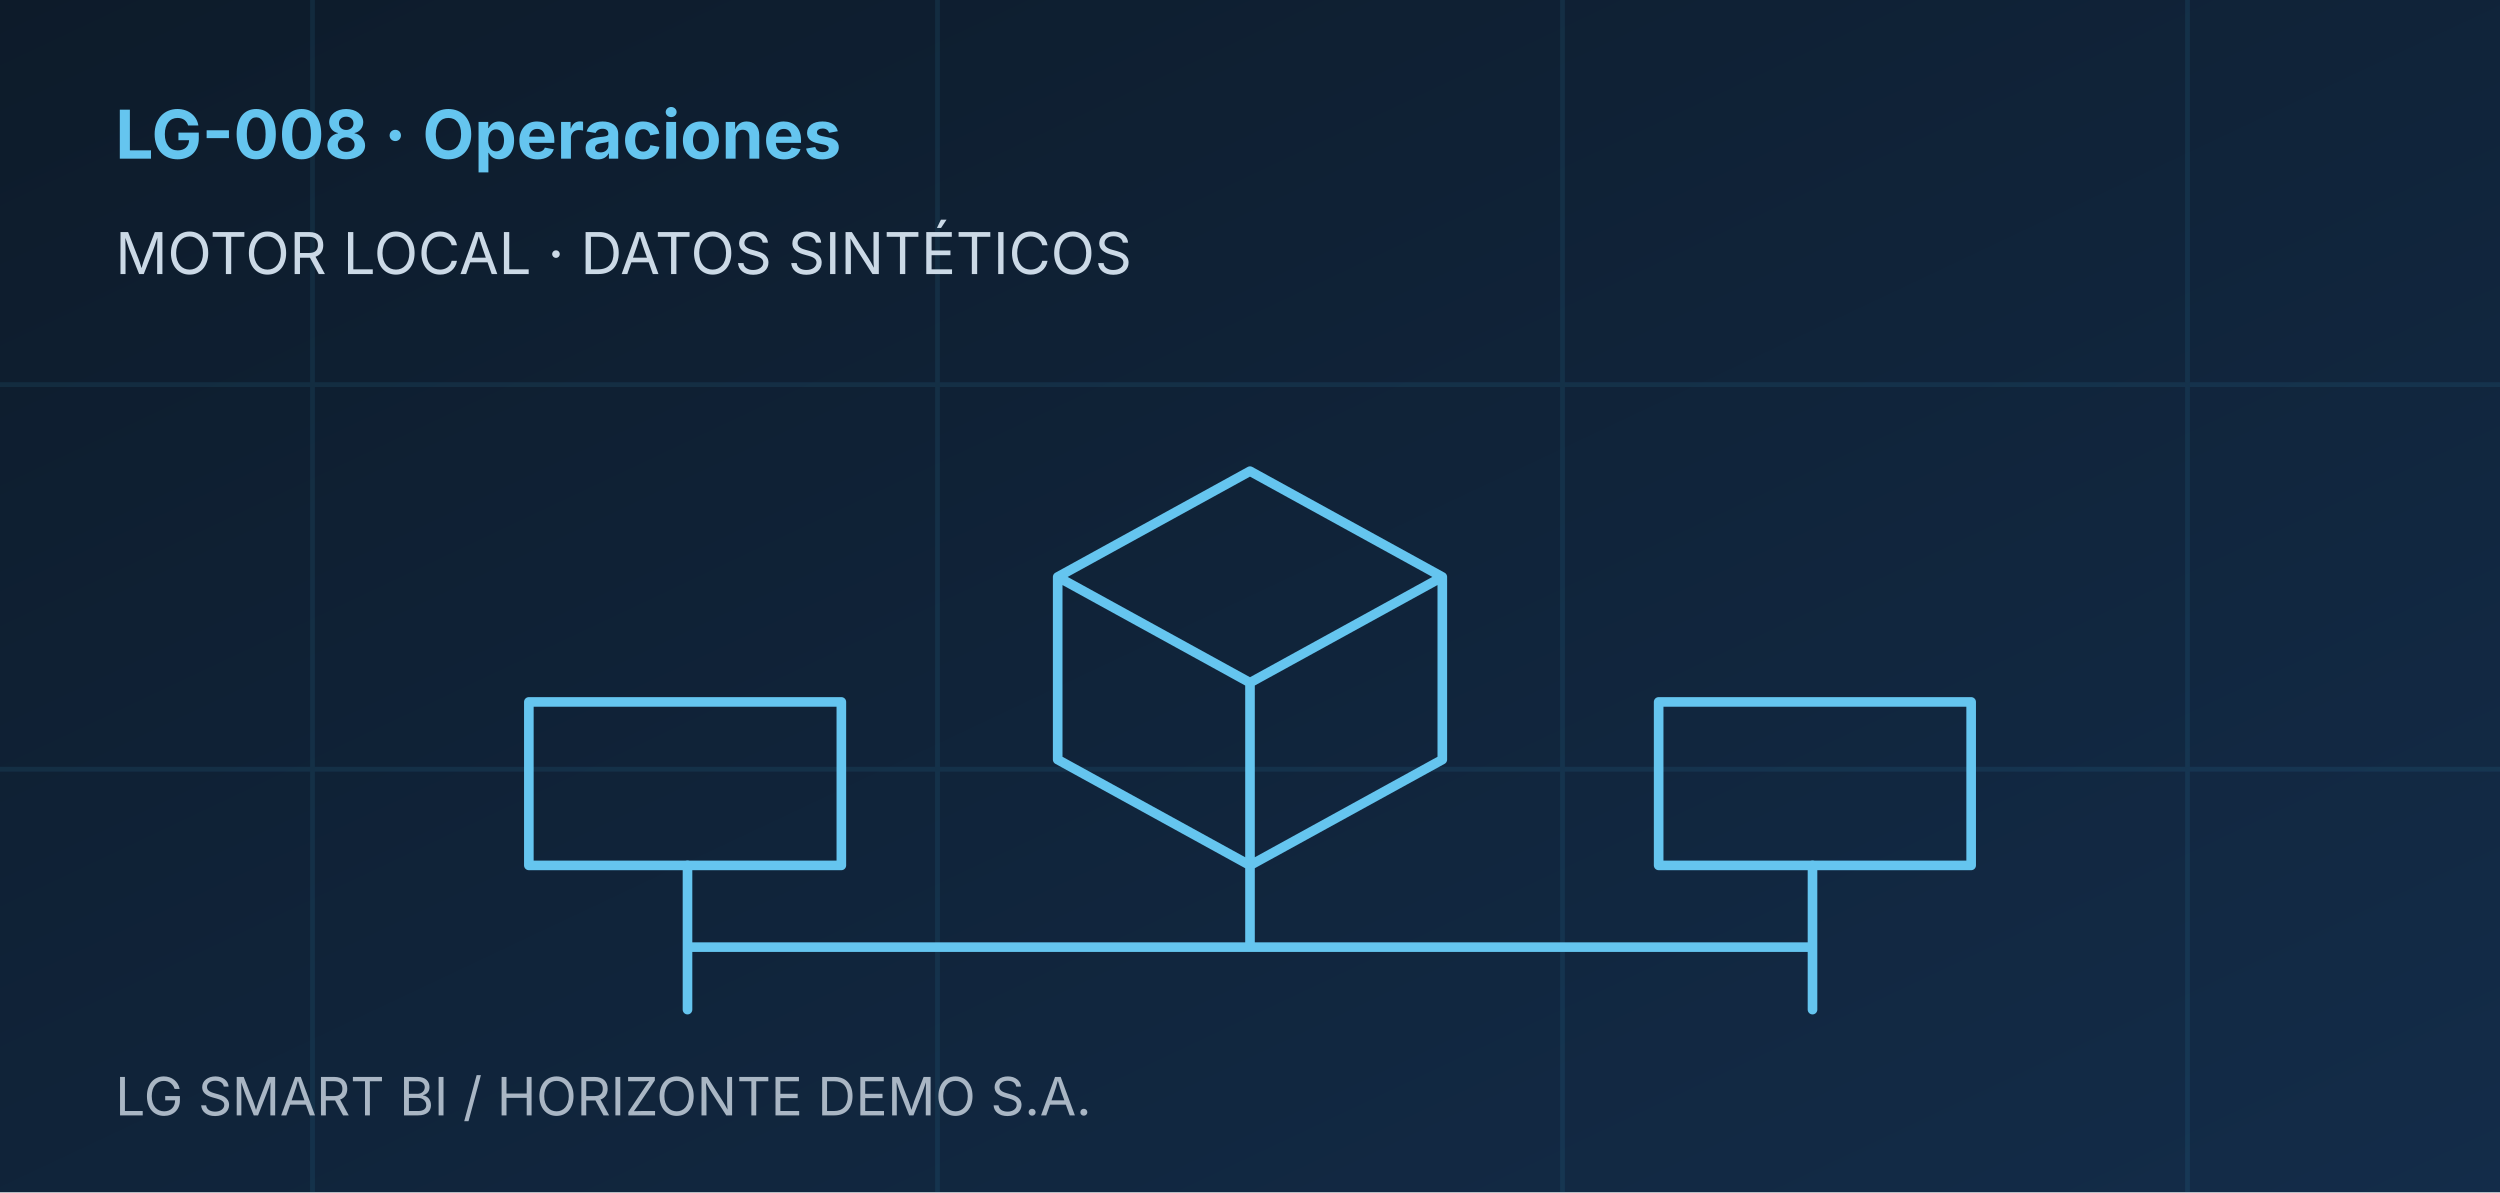
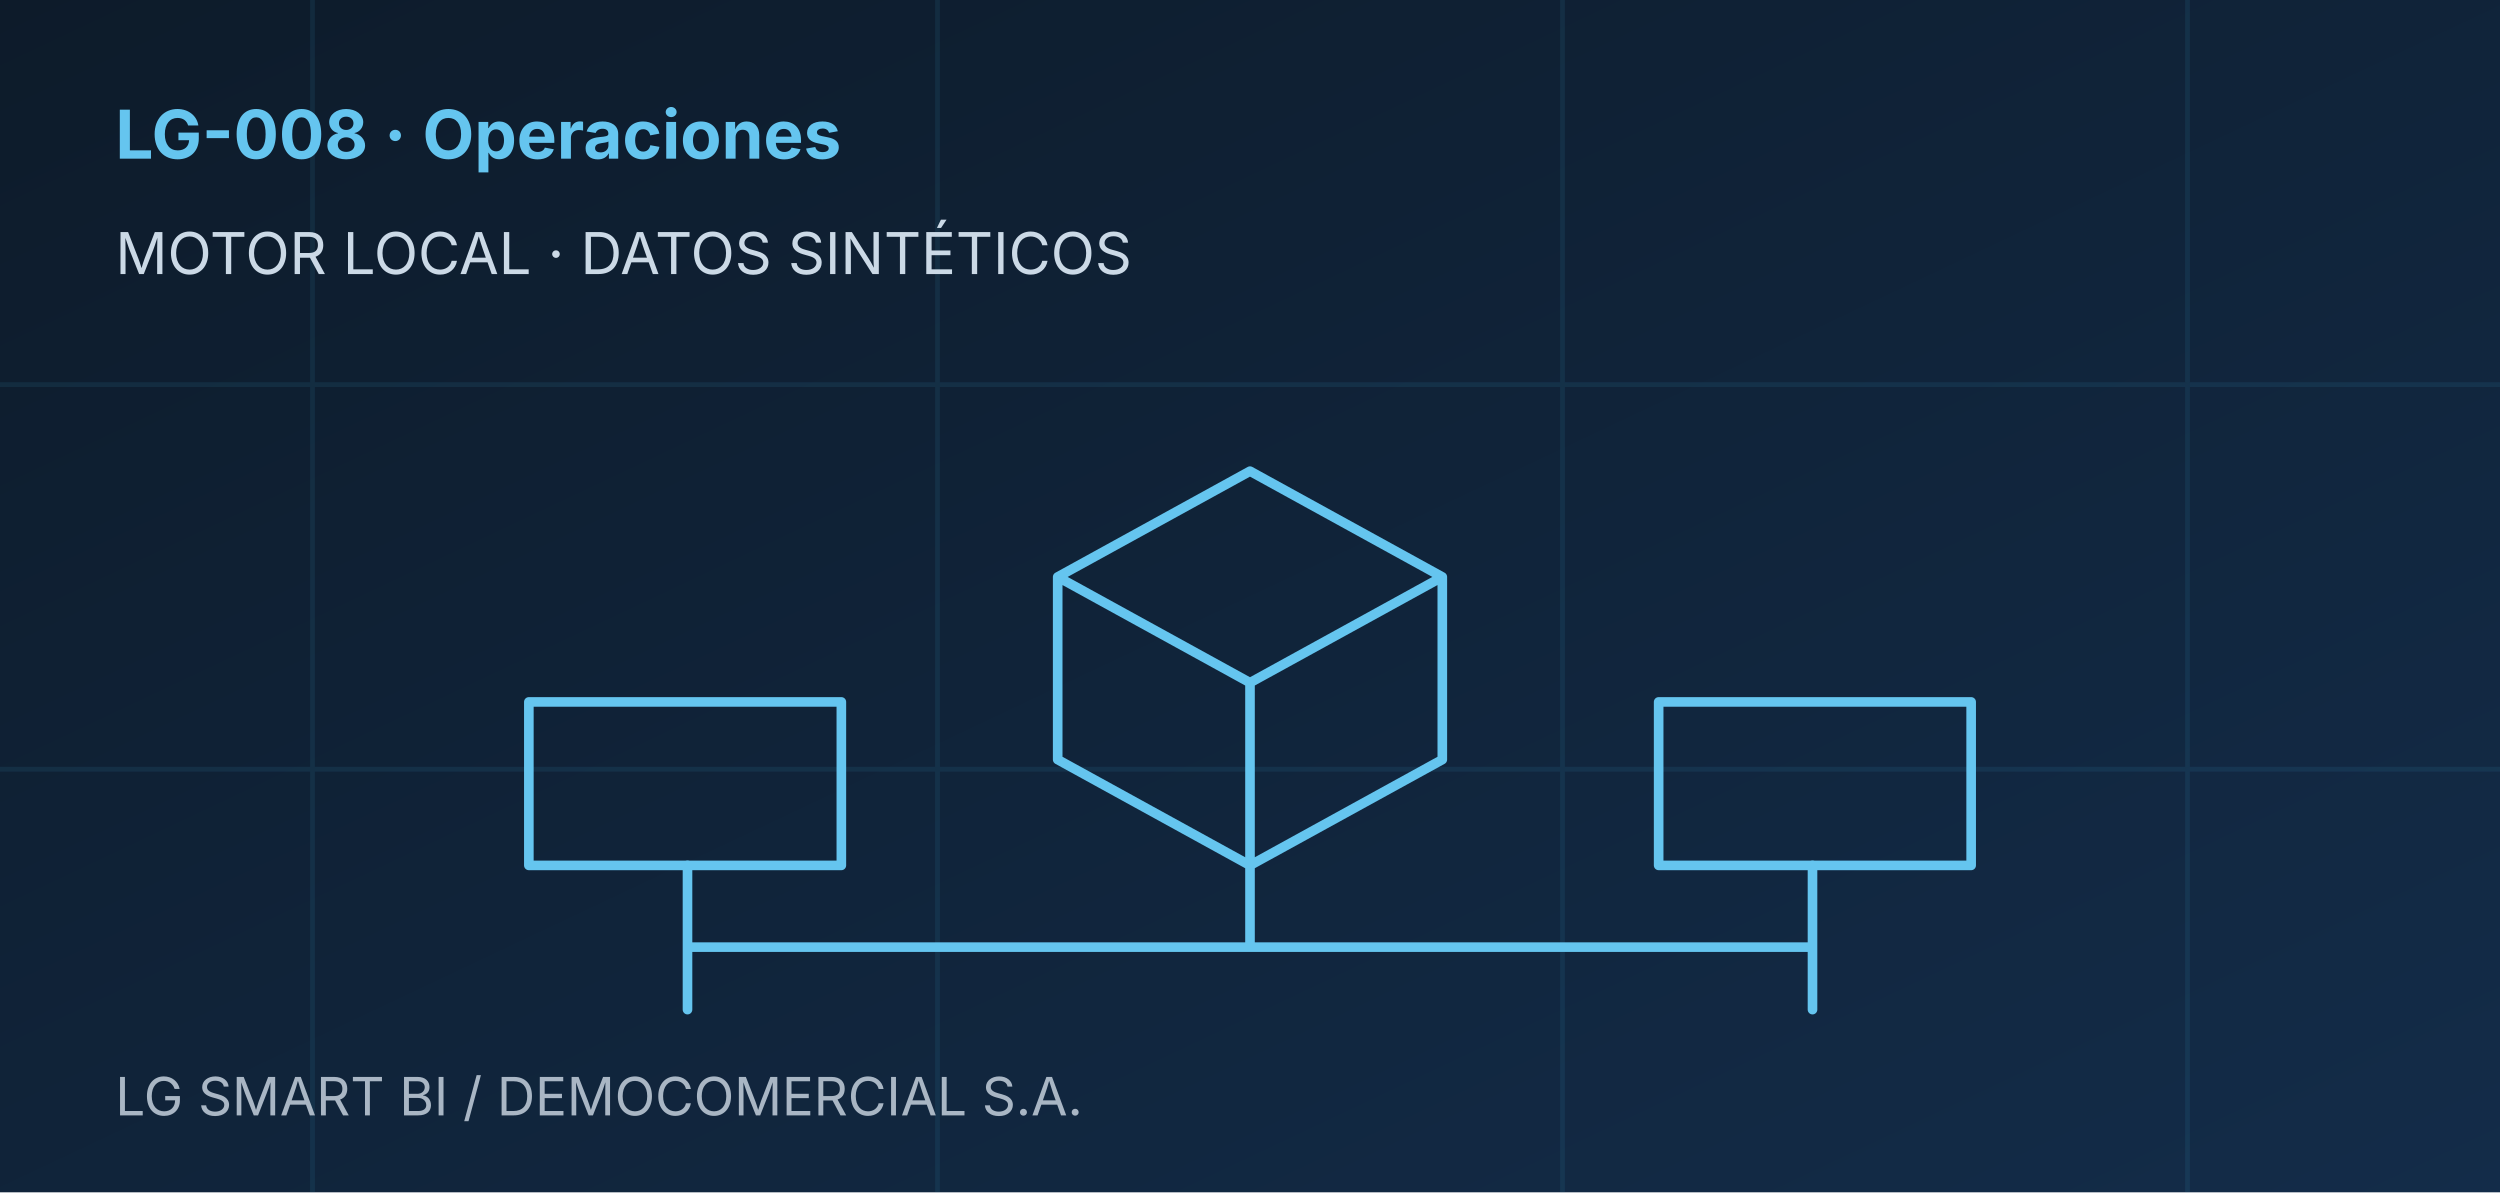
<svg xmlns="http://www.w3.org/2000/svg" viewBox="0 0 520 248" role="img" aria-label="Esquema ilustrativo de Control de inventarios y producción">
  <defs>
    <linearGradient id="g" x2="1" y2="1">
      <stop stop-color="#0D1B2A" />
      <stop offset="1" stop-color="#132C49" />
    </linearGradient>
  </defs>
  <rect width="520" height="248" fill="url(#g)" />
  <g stroke="#39A9DB" opacity=".1">
    <path d="M0 80H520M0 160H520M65 0V248M195 0V248M325 0V248M455 0V248" />
  </g>
  <text x="24" y="33" fill="#65C5EF" font-family="Inter,Arial" font-size="14" font-weight="700">LG-008 · Operaciones</text>
  <text x="24" y="57" fill="#CBD9E6" font-family="Inter,Arial" font-size="12">MOTOR LOCAL · DATOS SINTÉTICOS</text>
  <g fill="none" stroke="#65C5EF" stroke-width="2" stroke-linecap="round" stroke-linejoin="round">
    <path d="m260 98 40 22-40 22-40-22z M220 120v38l40 22 40-22v-38m-40 22v38M260 180v17M260 197H143m117 0h117M143 180v30m234-30v30" />
    <path d="M110 146h65v34h-65z M345 146h65v34h-65z" />
  </g>
-   <text x="24" y="232" fill="#A9B6C4" font-family="Inter,Arial" font-size="11">LG SMART BI / HORIZONTE DEMO S.A.</text>
+   <text x="24" y="232" fill="#A9B6C4" font-family="Inter,Arial" font-size="11">LG SMART BI / DEMOCOMERCIAL S.A.</text>
</svg>
